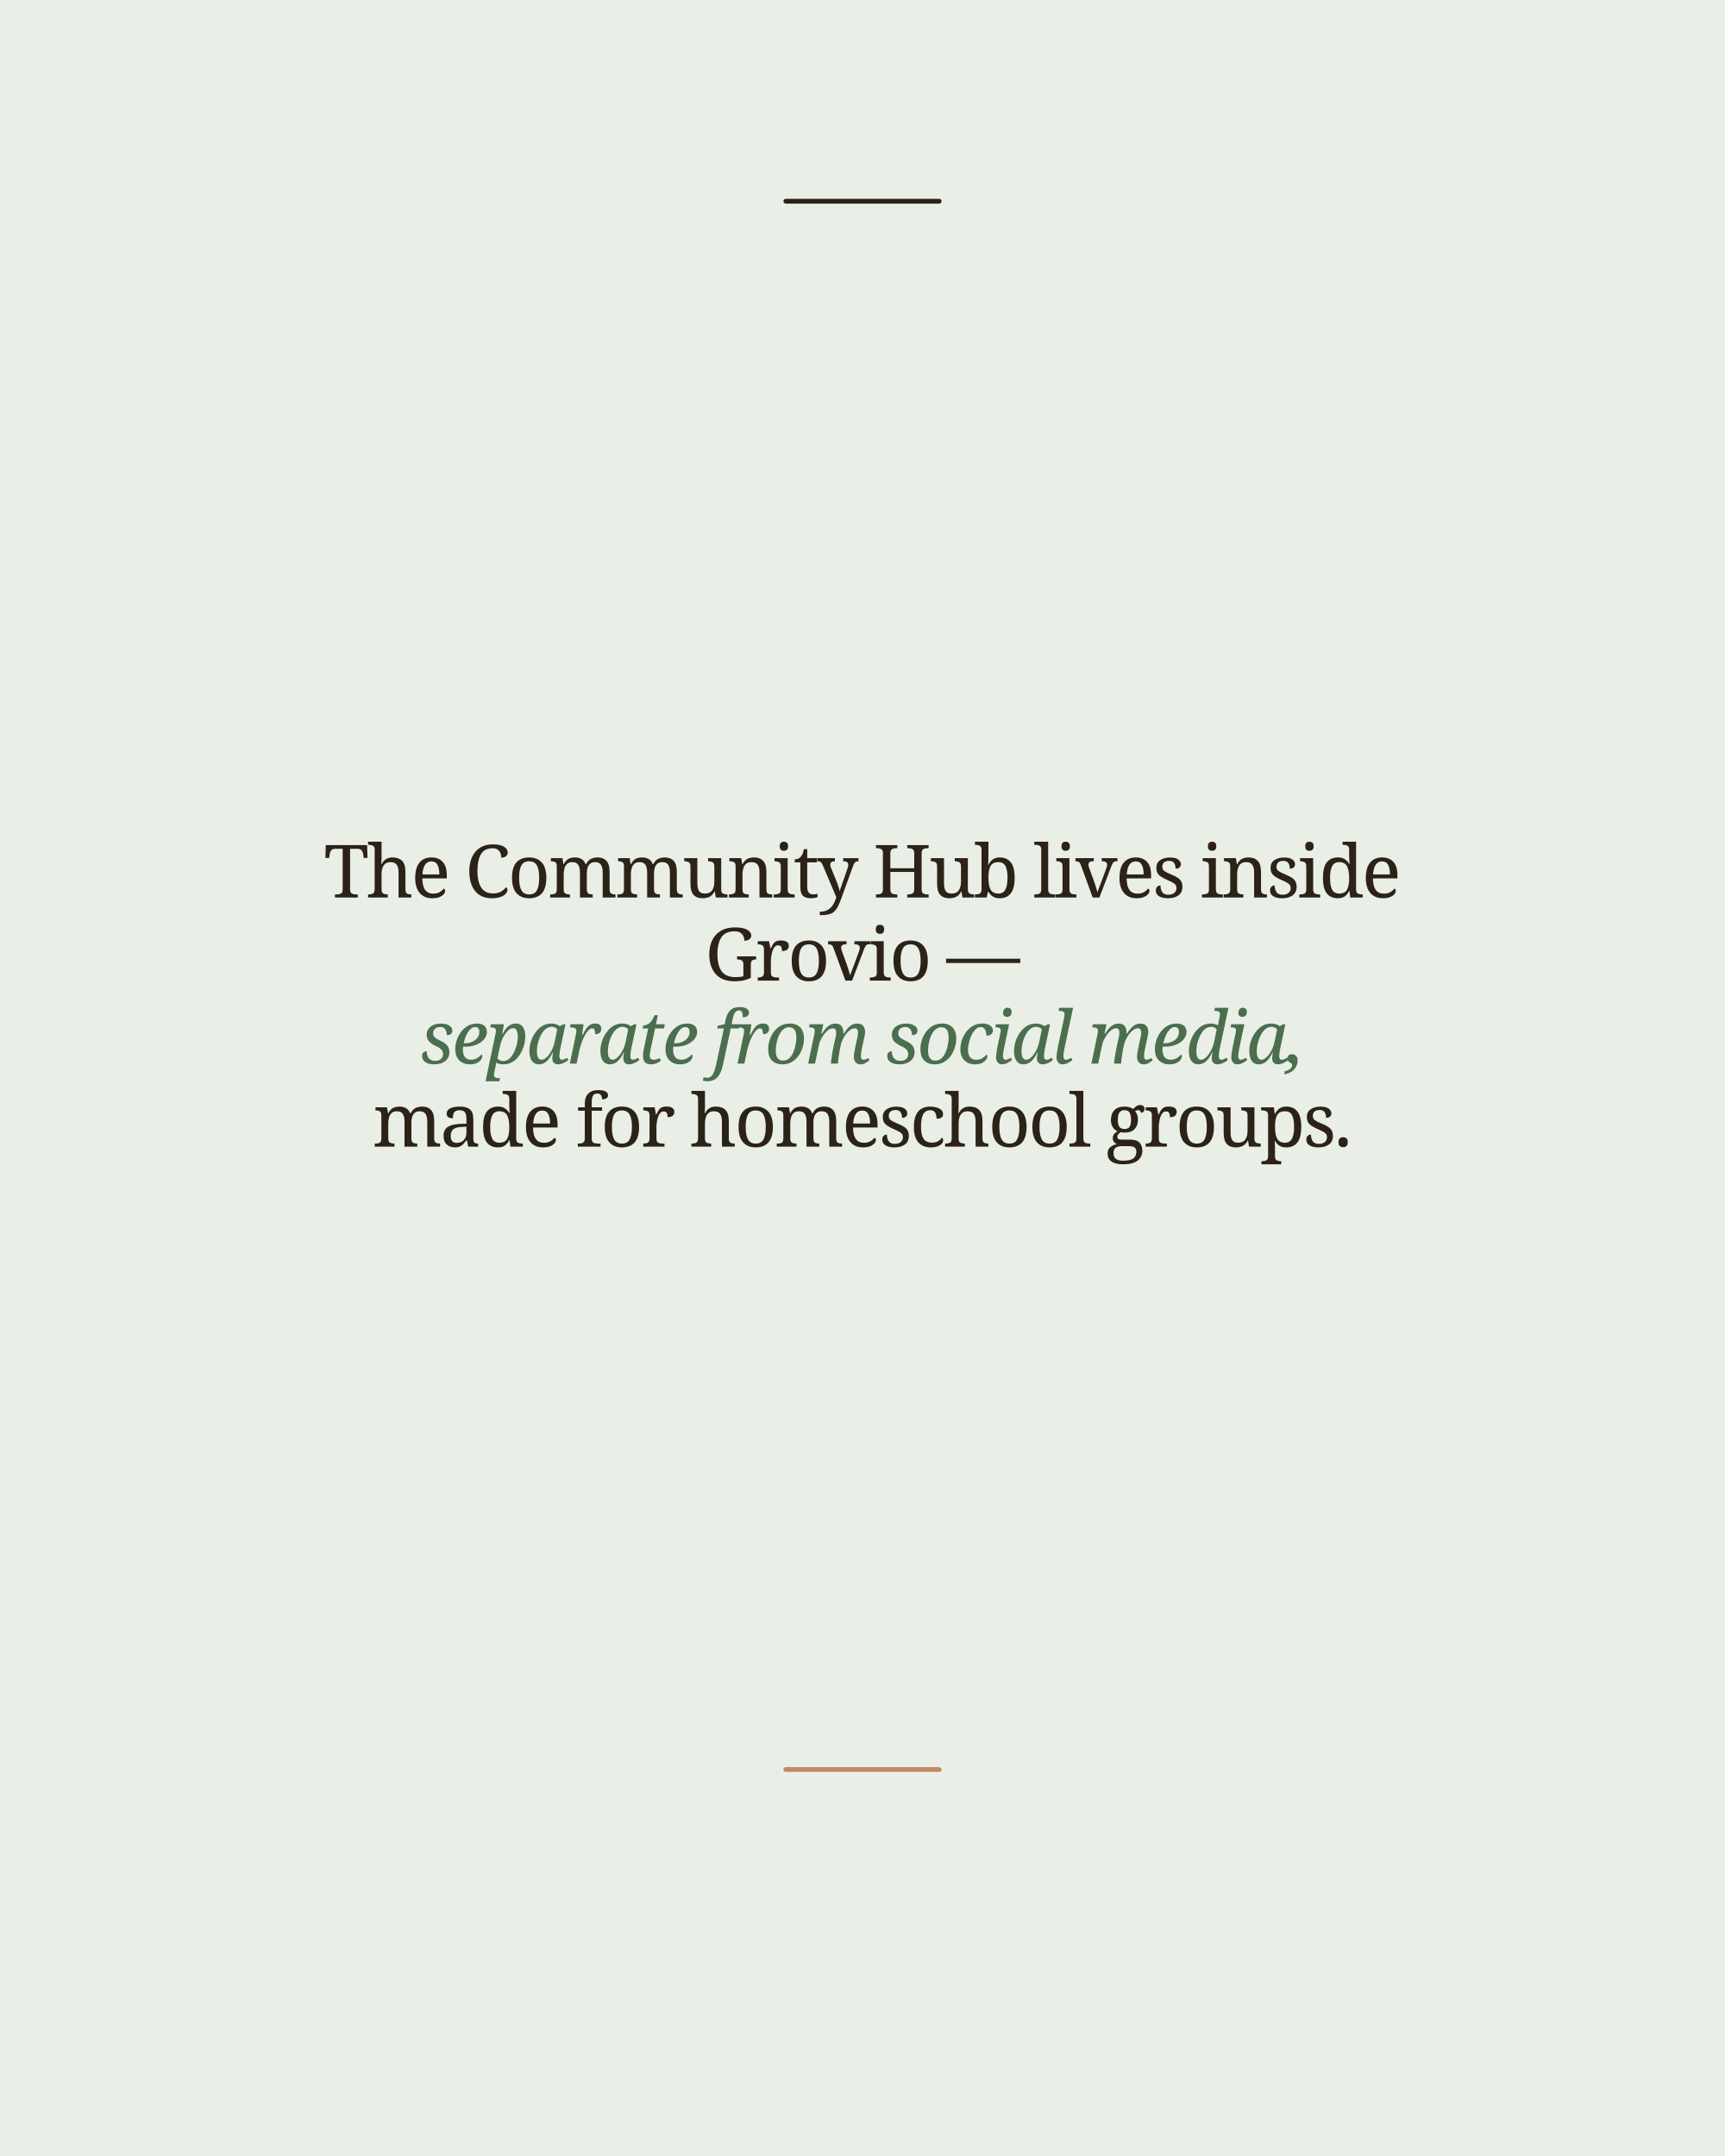
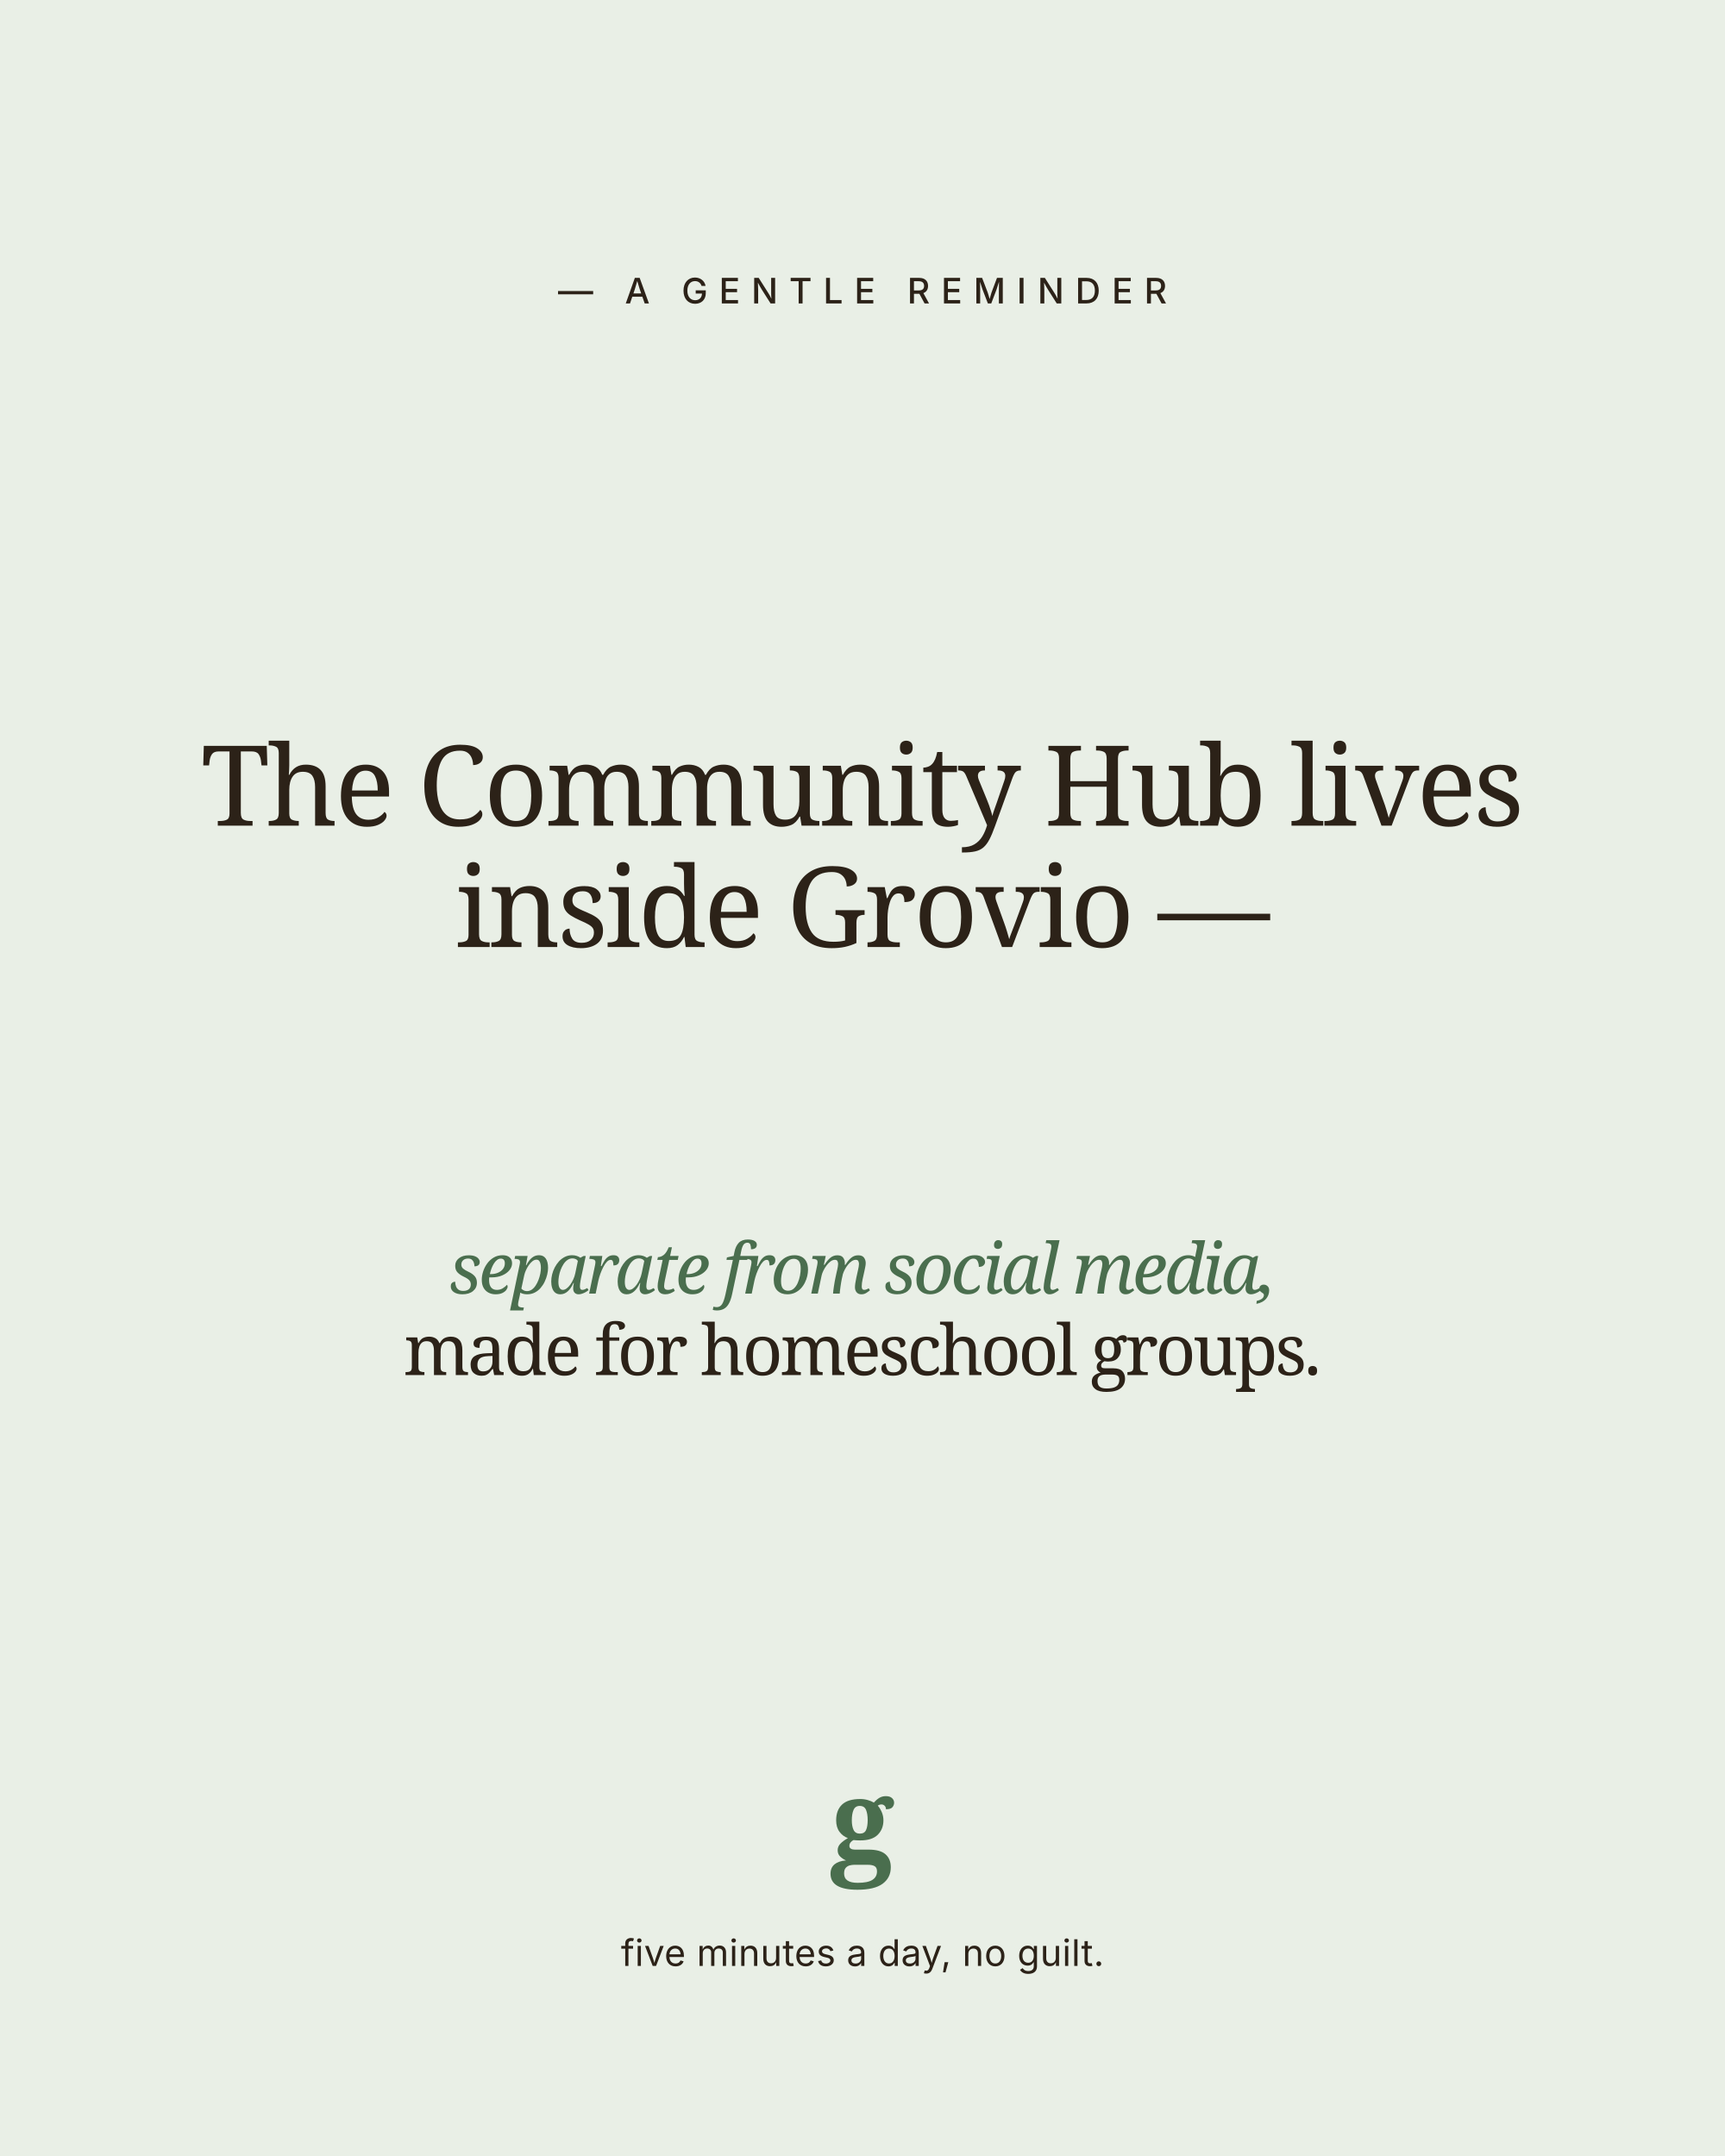
<svg xmlns="http://www.w3.org/2000/svg" width="1080" height="1350" viewBox="0 0 1080 1350" role="img" aria-label="Grovio carousel card">
  <rect width="1080" height="1350" fill="#E9EFE6" />
-   <line x1="492" y1="126" x2="588" y2="126" stroke="#2C2218" stroke-width="3" stroke-linecap="round" />
-   <text x="540" y="562" text-anchor="middle" fill="#2C2218" font-family="'Source Serif 4', Georgia, serif" font-size="46" font-weight="400" font-style="normal" letter-spacing="-1.4">The Community Hub lives inside</text>
-   <text x="540" y="614" text-anchor="middle" fill="#2C2218" font-family="'Source Serif 4', Georgia, serif" font-size="46" font-weight="400" font-style="normal" letter-spacing="-1.4">Grovio —</text>
-   <text x="540" y="666" text-anchor="middle" fill="#4A6E4E" font-family="'Source Serif 4', Georgia, serif" font-size="46" font-weight="400" font-style="italic" letter-spacing="-1.4">separate from social media,</text>
-   <text x="540" y="718" text-anchor="middle" fill="#2C2218" font-family="'Source Serif 4', Georgia, serif" font-size="46" font-weight="400" font-style="normal" letter-spacing="-1.4">made for homeschool groups.</text>
-   <line x1="492" y1="1108" x2="588" y2="1108" stroke="#B96E4A" stroke-width="3" stroke-linecap="round" opacity="0.8" />
+   <text x="540" y="190" text-anchor="middle" fill="#2C2218" font-family="Inter, Arial, sans-serif" font-size="22" font-weight="500" letter-spacing="7">— A GENTLE REMINDER</text>
+   <text x="540" y="517" text-anchor="middle" fill="#2C2218" font-family="'Source Serif 4', Georgia, serif" font-size="70" font-weight="400" font-style="normal" letter-spacing="-1.8">The Community Hub lives</text>
+   <text x="540" y="593" text-anchor="middle" fill="#2C2218" font-family="'Source Serif 4', Georgia, serif" font-size="70" font-weight="400" font-style="normal" letter-spacing="-1.8">inside Grovio —</text>
+   <text x="540" y="810" text-anchor="middle" fill="#4A6E4E" font-family="'Source Serif 4', Georgia, serif" font-size="44" font-weight="400" font-style="italic" letter-spacing="-1.8">separate from social media,</text>
+   <text x="540" y="861" text-anchor="middle" fill="#2C2218" font-family="'Source Serif 4', Georgia, serif" font-size="44" font-weight="400" font-style="normal" letter-spacing="-1.8">made for homeschool groups.</text>
+   <text x="540" y="1166" text-anchor="middle" fill="#4A6E4E" font-family="'Source Serif 4', Georgia, serif" font-size="72" font-weight="600">g</text>
+   <text x="540" y="1231" text-anchor="middle" fill="#2C2218" font-family="Inter, Arial, sans-serif" font-size="23" font-weight="400" letter-spacing="0.2">five minutes a day, no guilt.</text>
</svg>
